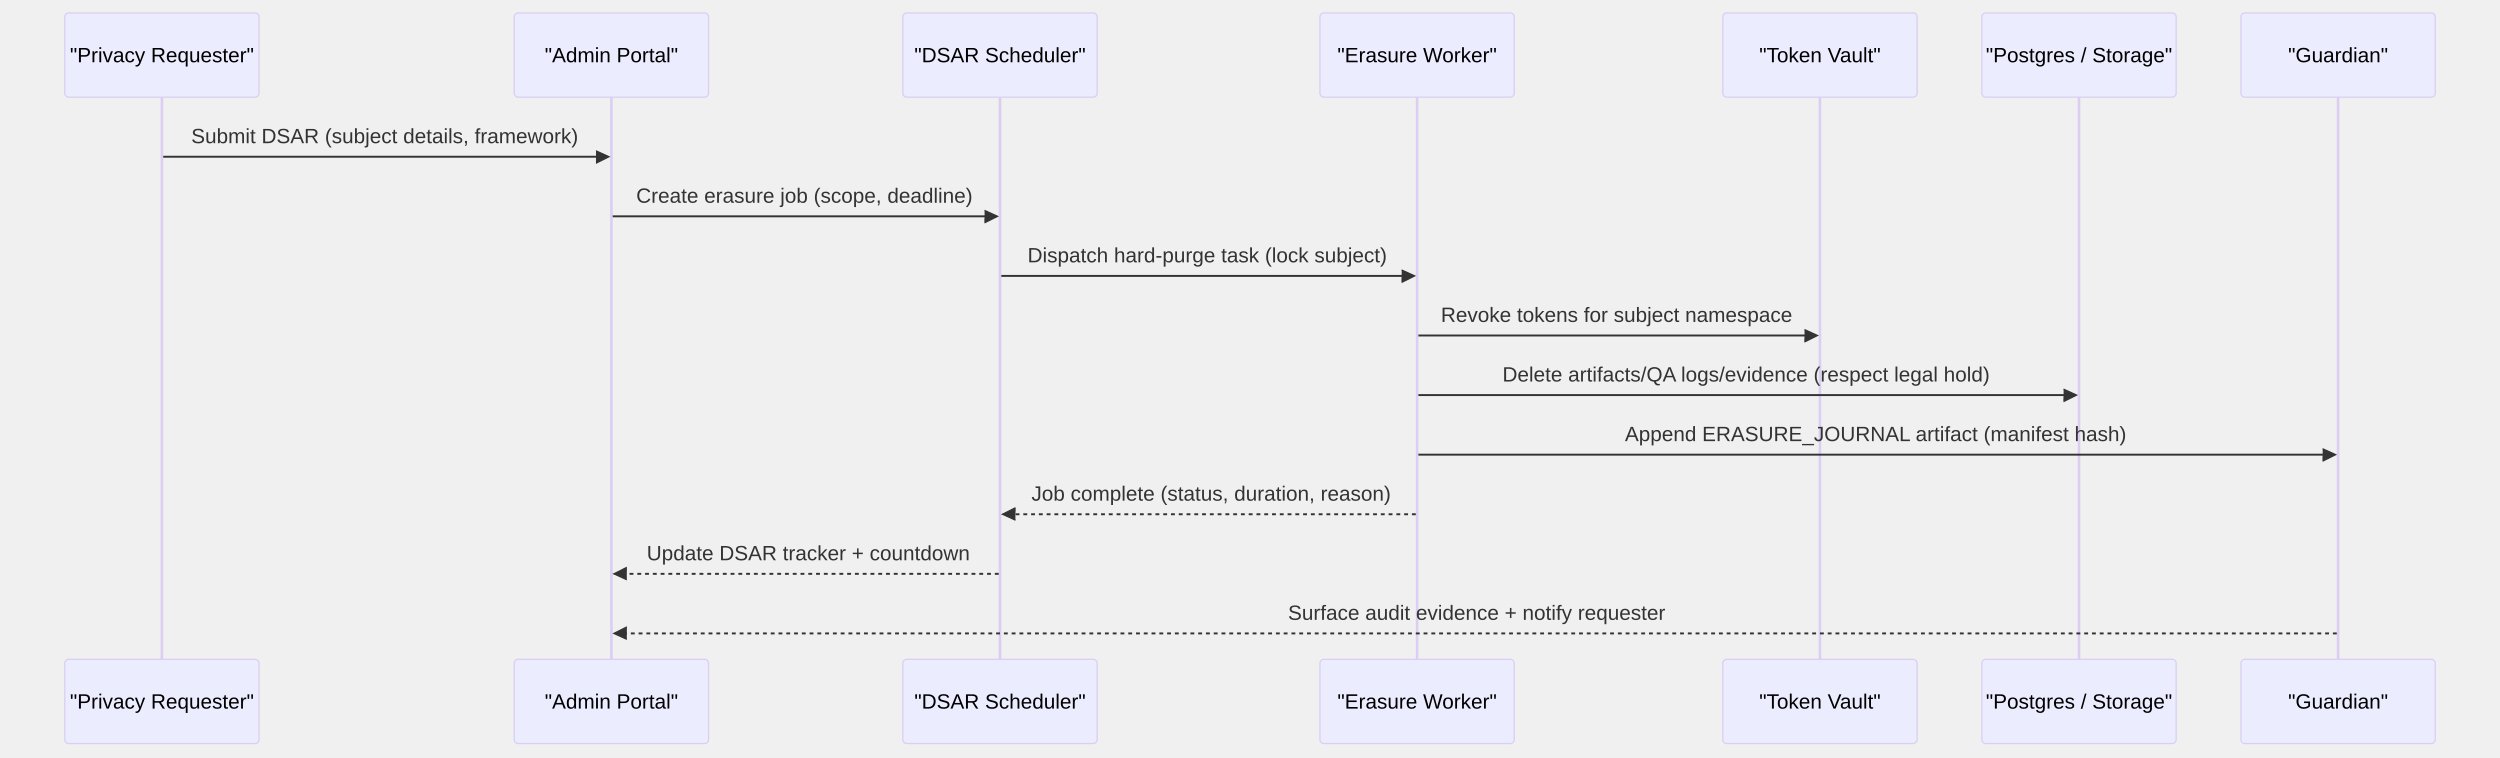
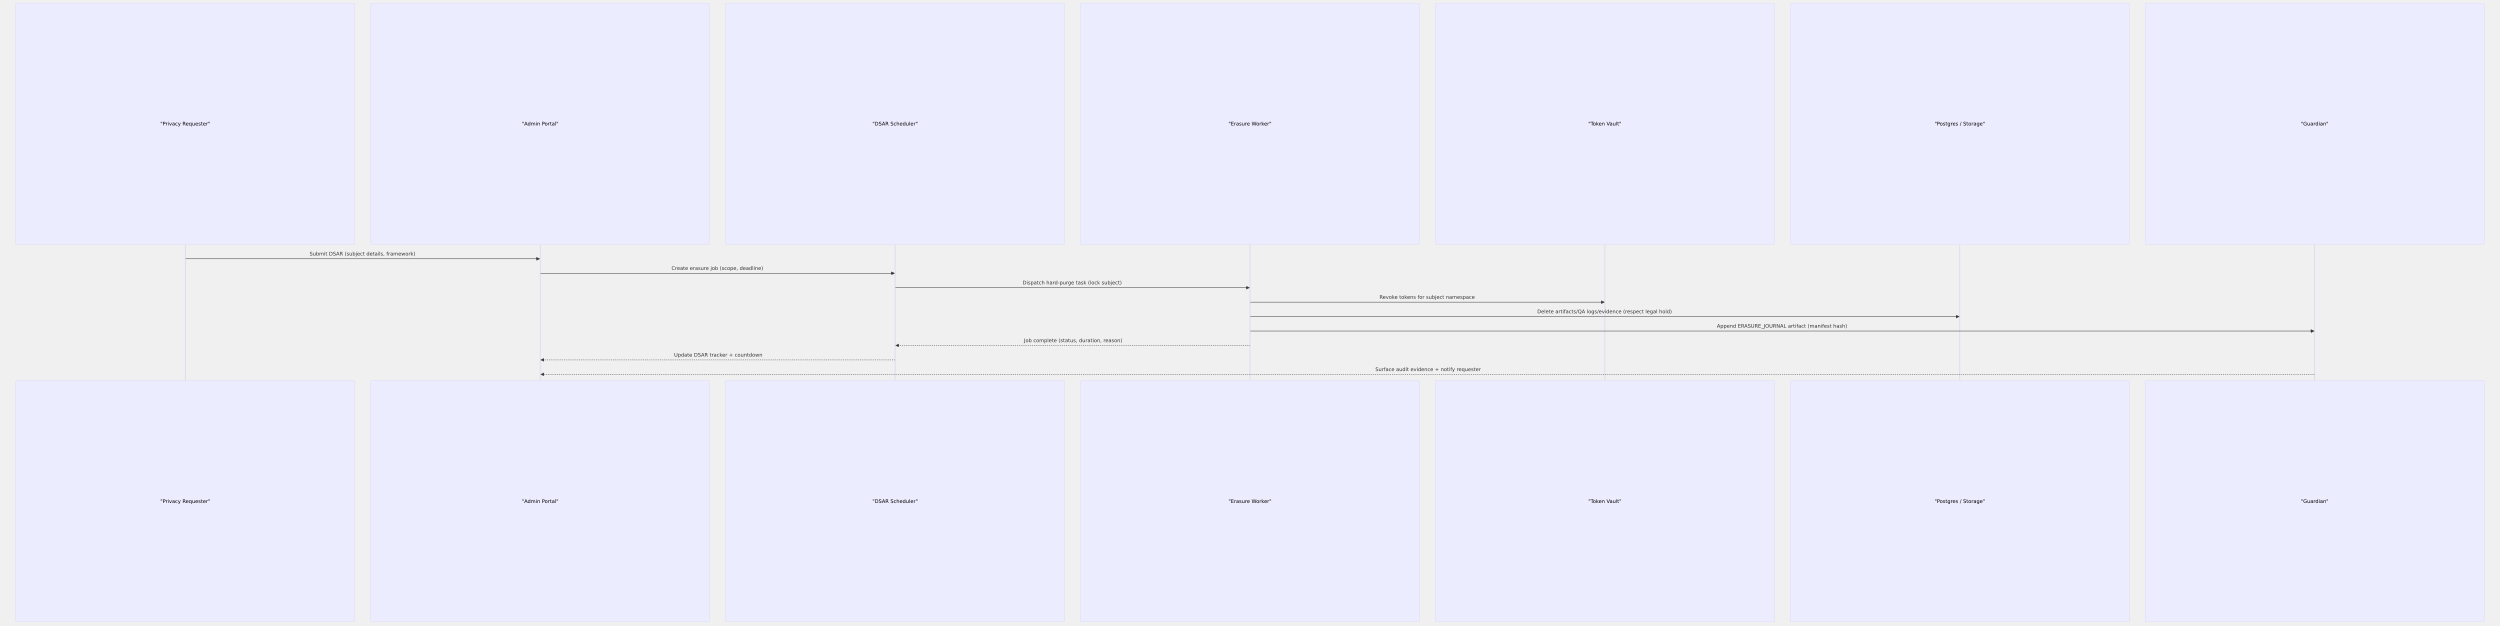
- <svg xmlns="http://www.w3.org/2000/svg" id="my-svg" width="100%" style="max-width: 1930px; background-color: white;" viewBox="-50 -10 1930 585" role="graphics-document document" aria-roledescription="sequence">
+ <svg xmlns="http://www.w3.org/2000/svg" id="my-svg" width="7960" height="1991" viewBox="-50 -10 7960 1991" role="graphics-document document" aria-roledescription="sequence" style="background-color: white;">
  <g>
-     <rect x="1680" y="499" fill="#eaeaea" stroke="#666" width="150" height="65" name="Guardian" rx="3" ry="3" class="actor actor-bottom" />
-     <text x="1755" y="531.5" dominant-baseline="central" alignment-baseline="central" class="actor actor-box" style="text-anchor: middle; font-size: 16px; font-weight: 400;">
-       <tspan x="1755" dy="0">"Guardian"</tspan>
+     <rect x="6780" y="1202" fill="#eaeaea" stroke="#666" width="1080" height="768" name="Guardian" rx="3" ry="3" class="actor actor-bottom" />
+     <text x="7320" y="1586" dominant-baseline="central" alignment-baseline="central" class="actor actor-box" style="text-anchor: middle; font-size: 16px; font-weight: 400;">
+       <tspan x="7320" dy="0">"Guardian"</tspan>
    </text>
  </g>
  <g>
-     <rect x="1480" y="499" fill="#eaeaea" stroke="#666" width="150" height="65" name="DB" rx="3" ry="3" class="actor actor-bottom" />
-     <text x="1555" y="531.5" dominant-baseline="central" alignment-baseline="central" class="actor actor-box" style="text-anchor: middle; font-size: 16px; font-weight: 400;">
-       <tspan x="1555" dy="0">"Postgres / Storage"</tspan>
+     <rect x="5650" y="1202" fill="#eaeaea" stroke="#666" width="1080" height="768" name="DB" rx="3" ry="3" class="actor actor-bottom" />
+     <text x="6190" y="1586" dominant-baseline="central" alignment-baseline="central" class="actor actor-box" style="text-anchor: middle; font-size: 16px; font-weight: 400;">
+       <tspan x="6190" dy="0">"Postgres / Storage"</tspan>
    </text>
  </g>
  <g>
-     <rect x="1280" y="499" fill="#eaeaea" stroke="#666" width="150" height="65" name="Vault" rx="3" ry="3" class="actor actor-bottom" />
-     <text x="1355" y="531.5" dominant-baseline="central" alignment-baseline="central" class="actor actor-box" style="text-anchor: middle; font-size: 16px; font-weight: 400;">
-       <tspan x="1355" dy="0">"Token Vault"</tspan>
+     <rect x="4520" y="1202" fill="#eaeaea" stroke="#666" width="1080" height="768" name="Vault" rx="3" ry="3" class="actor actor-bottom" />
+     <text x="5060" y="1586" dominant-baseline="central" alignment-baseline="central" class="actor actor-box" style="text-anchor: middle; font-size: 16px; font-weight: 400;">
+       <tspan x="5060" dy="0">"Token Vault"</tspan>
    </text>
  </g>
  <g>
-     <rect x="969" y="499" fill="#eaeaea" stroke="#666" width="150" height="65" name="Worker" rx="3" ry="3" class="actor actor-bottom" />
-     <text x="1044" y="531.5" dominant-baseline="central" alignment-baseline="central" class="actor actor-box" style="text-anchor: middle; font-size: 16px; font-weight: 400;">
-       <tspan x="1044" dy="0">"Erasure Worker"</tspan>
+     <rect x="3390" y="1202" fill="#eaeaea" stroke="#666" width="1080" height="768" name="Worker" rx="3" ry="3" class="actor actor-bottom" />
+     <text x="3930" y="1586" dominant-baseline="central" alignment-baseline="central" class="actor actor-box" style="text-anchor: middle; font-size: 16px; font-weight: 400;">
+       <tspan x="3930" dy="0">"Erasure Worker"</tspan>
    </text>
  </g>
  <g>
-     <rect x="647" y="499" fill="#eaeaea" stroke="#666" width="150" height="65" name="Scheduler" rx="3" ry="3" class="actor actor-bottom" />
-     <text x="722" y="531.5" dominant-baseline="central" alignment-baseline="central" class="actor actor-box" style="text-anchor: middle; font-size: 16px; font-weight: 400;">
-       <tspan x="722" dy="0">"DSAR Scheduler"</tspan>
+     <rect x="2260" y="1202" fill="#eaeaea" stroke="#666" width="1080" height="768" name="Scheduler" rx="3" ry="3" class="actor actor-bottom" />
+     <text x="2800" y="1586" dominant-baseline="central" alignment-baseline="central" class="actor actor-box" style="text-anchor: middle; font-size: 16px; font-weight: 400;">
+       <tspan x="2800" dy="0">"DSAR Scheduler"</tspan>
    </text>
  </g>
  <g>
-     <rect x="347" y="499" fill="#eaeaea" stroke="#666" width="150" height="65" name="Portal" rx="3" ry="3" class="actor actor-bottom" />
-     <text x="422" y="531.5" dominant-baseline="central" alignment-baseline="central" class="actor actor-box" style="text-anchor: middle; font-size: 16px; font-weight: 400;">
-       <tspan x="422" dy="0">"Admin Portal"</tspan>
+     <rect x="1130" y="1202" fill="#eaeaea" stroke="#666" width="1080" height="768" name="Portal" rx="3" ry="3" class="actor actor-bottom" />
+     <text x="1670" y="1586" dominant-baseline="central" alignment-baseline="central" class="actor actor-box" style="text-anchor: middle; font-size: 16px; font-weight: 400;">
+       <tspan x="1670" dy="0">"Admin Portal"</tspan>
    </text>
  </g>
  <g>
-     <rect x="0" y="499" fill="#eaeaea" stroke="#666" width="150" height="65" name="Requester" rx="3" ry="3" class="actor actor-bottom" />
-     <text x="75" y="531.5" dominant-baseline="central" alignment-baseline="central" class="actor actor-box" style="text-anchor: middle; font-size: 16px; font-weight: 400;">
-       <tspan x="75" dy="0">"Privacy Requester"</tspan>
+     <rect x="0" y="1202" fill="#eaeaea" stroke="#666" width="1080" height="768" name="Requester" rx="3" ry="3" class="actor actor-bottom" />
+     <text x="540" y="1586" dominant-baseline="central" alignment-baseline="central" class="actor actor-box" style="text-anchor: middle; font-size: 16px; font-weight: 400;">
+       <tspan x="540" dy="0">"Privacy Requester"</tspan>
    </text>
  </g>
  <g>
-     <line id="actor6" x1="1755" y1="65" x2="1755" y2="499" class="actor-line 200" stroke-width="0.5px" stroke="#999" name="Guardian" />
+     <line id="actor6" x1="7320" y1="768" x2="7320" y2="1202" class="actor-line 200" stroke-width="0.5px" stroke="#999" name="Guardian" />
    <g id="root-6">
-       <rect x="1680" y="0" fill="#eaeaea" stroke="#666" width="150" height="65" name="Guardian" rx="3" ry="3" class="actor actor-top" />
-       <text x="1755" y="32.5" dominant-baseline="central" alignment-baseline="central" class="actor actor-box" style="text-anchor: middle; font-size: 16px; font-weight: 400;">
-         <tspan x="1755" dy="0">"Guardian"</tspan>
+       <rect x="6780" y="0" fill="#eaeaea" stroke="#666" width="1080" height="768" name="Guardian" rx="3" ry="3" class="actor actor-top" />
+       <text x="7320" y="384" dominant-baseline="central" alignment-baseline="central" class="actor actor-box" style="text-anchor: middle; font-size: 16px; font-weight: 400;">
+         <tspan x="7320" dy="0">"Guardian"</tspan>
      </text>
    </g>
  </g>
  <g>
-     <line id="actor5" x1="1555" y1="65" x2="1555" y2="499" class="actor-line 200" stroke-width="0.5px" stroke="#999" name="DB" />
+     <line id="actor5" x1="6190" y1="768" x2="6190" y2="1202" class="actor-line 200" stroke-width="0.5px" stroke="#999" name="DB" />
    <g id="root-5">
-       <rect x="1480" y="0" fill="#eaeaea" stroke="#666" width="150" height="65" name="DB" rx="3" ry="3" class="actor actor-top" />
-       <text x="1555" y="32.5" dominant-baseline="central" alignment-baseline="central" class="actor actor-box" style="text-anchor: middle; font-size: 16px; font-weight: 400;">
-         <tspan x="1555" dy="0">"Postgres / Storage"</tspan>
+       <rect x="5650" y="0" fill="#eaeaea" stroke="#666" width="1080" height="768" name="DB" rx="3" ry="3" class="actor actor-top" />
+       <text x="6190" y="384" dominant-baseline="central" alignment-baseline="central" class="actor actor-box" style="text-anchor: middle; font-size: 16px; font-weight: 400;">
+         <tspan x="6190" dy="0">"Postgres / Storage"</tspan>
      </text>
    </g>
  </g>
  <g>
-     <line id="actor4" x1="1355" y1="65" x2="1355" y2="499" class="actor-line 200" stroke-width="0.5px" stroke="#999" name="Vault" />
+     <line id="actor4" x1="5060" y1="768" x2="5060" y2="1202" class="actor-line 200" stroke-width="0.5px" stroke="#999" name="Vault" />
    <g id="root-4">
-       <rect x="1280" y="0" fill="#eaeaea" stroke="#666" width="150" height="65" name="Vault" rx="3" ry="3" class="actor actor-top" />
-       <text x="1355" y="32.5" dominant-baseline="central" alignment-baseline="central" class="actor actor-box" style="text-anchor: middle; font-size: 16px; font-weight: 400;">
-         <tspan x="1355" dy="0">"Token Vault"</tspan>
+       <rect x="4520" y="0" fill="#eaeaea" stroke="#666" width="1080" height="768" name="Vault" rx="3" ry="3" class="actor actor-top" />
+       <text x="5060" y="384" dominant-baseline="central" alignment-baseline="central" class="actor actor-box" style="text-anchor: middle; font-size: 16px; font-weight: 400;">
+         <tspan x="5060" dy="0">"Token Vault"</tspan>
      </text>
    </g>
  </g>
  <g>
-     <line id="actor3" x1="1044" y1="65" x2="1044" y2="499" class="actor-line 200" stroke-width="0.5px" stroke="#999" name="Worker" />
+     <line id="actor3" x1="3930" y1="768" x2="3930" y2="1202" class="actor-line 200" stroke-width="0.5px" stroke="#999" name="Worker" />
    <g id="root-3">
-       <rect x="969" y="0" fill="#eaeaea" stroke="#666" width="150" height="65" name="Worker" rx="3" ry="3" class="actor actor-top" />
-       <text x="1044" y="32.5" dominant-baseline="central" alignment-baseline="central" class="actor actor-box" style="text-anchor: middle; font-size: 16px; font-weight: 400;">
-         <tspan x="1044" dy="0">"Erasure Worker"</tspan>
+       <rect x="3390" y="0" fill="#eaeaea" stroke="#666" width="1080" height="768" name="Worker" rx="3" ry="3" class="actor actor-top" />
+       <text x="3930" y="384" dominant-baseline="central" alignment-baseline="central" class="actor actor-box" style="text-anchor: middle; font-size: 16px; font-weight: 400;">
+         <tspan x="3930" dy="0">"Erasure Worker"</tspan>
      </text>
    </g>
  </g>
  <g>
-     <line id="actor2" x1="722" y1="65" x2="722" y2="499" class="actor-line 200" stroke-width="0.5px" stroke="#999" name="Scheduler" />
+     <line id="actor2" x1="2800" y1="768" x2="2800" y2="1202" class="actor-line 200" stroke-width="0.5px" stroke="#999" name="Scheduler" />
    <g id="root-2">
-       <rect x="647" y="0" fill="#eaeaea" stroke="#666" width="150" height="65" name="Scheduler" rx="3" ry="3" class="actor actor-top" />
-       <text x="722" y="32.5" dominant-baseline="central" alignment-baseline="central" class="actor actor-box" style="text-anchor: middle; font-size: 16px; font-weight: 400;">
-         <tspan x="722" dy="0">"DSAR Scheduler"</tspan>
+       <rect x="2260" y="0" fill="#eaeaea" stroke="#666" width="1080" height="768" name="Scheduler" rx="3" ry="3" class="actor actor-top" />
+       <text x="2800" y="384" dominant-baseline="central" alignment-baseline="central" class="actor actor-box" style="text-anchor: middle; font-size: 16px; font-weight: 400;">
+         <tspan x="2800" dy="0">"DSAR Scheduler"</tspan>
      </text>
    </g>
  </g>
  <g>
-     <line id="actor1" x1="422" y1="65" x2="422" y2="499" class="actor-line 200" stroke-width="0.5px" stroke="#999" name="Portal" />
+     <line id="actor1" x1="1670" y1="768" x2="1670" y2="1202" class="actor-line 200" stroke-width="0.5px" stroke="#999" name="Portal" />
    <g id="root-1">
-       <rect x="347" y="0" fill="#eaeaea" stroke="#666" width="150" height="65" name="Portal" rx="3" ry="3" class="actor actor-top" />
-       <text x="422" y="32.5" dominant-baseline="central" alignment-baseline="central" class="actor actor-box" style="text-anchor: middle; font-size: 16px; font-weight: 400;">
-         <tspan x="422" dy="0">"Admin Portal"</tspan>
+       <rect x="1130" y="0" fill="#eaeaea" stroke="#666" width="1080" height="768" name="Portal" rx="3" ry="3" class="actor actor-top" />
+       <text x="1670" y="384" dominant-baseline="central" alignment-baseline="central" class="actor actor-box" style="text-anchor: middle; font-size: 16px; font-weight: 400;">
+         <tspan x="1670" dy="0">"Admin Portal"</tspan>
      </text>
    </g>
  </g>
  <g>
-     <line id="actor0" x1="75" y1="65" x2="75" y2="499" class="actor-line 200" stroke-width="0.5px" stroke="#999" name="Requester" />
+     <line id="actor0" x1="540" y1="768" x2="540" y2="1202" class="actor-line 200" stroke-width="0.5px" stroke="#999" name="Requester" />
    <g id="root-0">
-       <rect x="0" y="0" fill="#eaeaea" stroke="#666" width="150" height="65" name="Requester" rx="3" ry="3" class="actor actor-top" />
-       <text x="75" y="32.5" dominant-baseline="central" alignment-baseline="central" class="actor actor-box" style="text-anchor: middle; font-size: 16px; font-weight: 400;">
-         <tspan x="75" dy="0">"Privacy Requester"</tspan>
+       <rect x="0" y="0" fill="#eaeaea" stroke="#666" width="1080" height="768" name="Requester" rx="3" ry="3" class="actor actor-top" />
+       <text x="540" y="384" dominant-baseline="central" alignment-baseline="central" class="actor actor-box" style="text-anchor: middle; font-size: 16px; font-weight: 400;">
+         <tspan x="540" dy="0">"Privacy Requester"</tspan>
      </text>
    </g>
  </g>
-   <style>#my-svg{font-family:"trebuchet ms",verdana,arial,sans-serif;font-size:16px;fill:#333;}@keyframes edge-animation-frame{from{stroke-dashoffset:0;}}@keyframes dash{to{stroke-dashoffset:0;}}#my-svg .edge-animation-slow{stroke-dasharray:9,5!important;stroke-dashoffset:900;animation:dash 50s linear infinite;stroke-linecap:round;}#my-svg .edge-animation-fast{stroke-dasharray:9,5!important;stroke-dashoffset:900;animation:dash 20s linear infinite;stroke-linecap:round;}#my-svg .error-icon{fill:#552222;}#my-svg .error-text{fill:#552222;stroke:#552222;}#my-svg .edge-thickness-normal{stroke-width:1px;}#my-svg .edge-thickness-thick{stroke-width:3.5px;}#my-svg .edge-pattern-solid{stroke-dasharray:0;}#my-svg .edge-thickness-invisible{stroke-width:0;fill:none;}#my-svg .edge-pattern-dashed{stroke-dasharray:3;}#my-svg .edge-pattern-dotted{stroke-dasharray:2;}#my-svg .marker{fill:#333333;stroke:#333333;}#my-svg .marker.cross{stroke:#333333;}#my-svg svg{font-family:"trebuchet ms",verdana,arial,sans-serif;font-size:16px;}#my-svg p{margin:0;}#my-svg .actor{stroke:hsl(259.626, 59.777%, 87.902%);fill:#ECECFF;}#my-svg text.actor&gt;tspan{fill:black;stroke:none;}#my-svg .actor-line{stroke:hsl(259.626, 59.777%, 87.902%);}#my-svg .innerArc{stroke-width:1.5;stroke-dasharray:none;}#my-svg .messageLine0{stroke-width:1.5;stroke-dasharray:none;stroke:#333;}#my-svg .messageLine1{stroke-width:1.5;stroke-dasharray:2,2;stroke:#333;}#my-svg #arrowhead path{fill:#333;stroke:#333;}#my-svg .sequenceNumber{fill:white;}#my-svg #sequencenumber{fill:#333;}#my-svg #crosshead path{fill:#333;stroke:#333;}#my-svg .messageText{fill:#333;stroke:none;}#my-svg .labelBox{stroke:hsl(259.626, 59.777%, 87.902%);fill:#ECECFF;}#my-svg .labelText,#my-svg .labelText&gt;tspan{fill:black;stroke:none;}#my-svg .loopText,#my-svg .loopText&gt;tspan{fill:black;stroke:none;}#my-svg .loopLine{stroke-width:2px;stroke-dasharray:2,2;stroke:hsl(259.626, 59.777%, 87.902%);fill:hsl(259.626, 59.777%, 87.902%);}#my-svg .note{stroke:#aaaa33;fill:#fff5ad;}#my-svg .noteText,#my-svg .noteText&gt;tspan{fill:black;stroke:none;}#my-svg .activation0{fill:#f4f4f4;stroke:#666;}#my-svg .activation1{fill:#f4f4f4;stroke:#666;}#my-svg .activation2{fill:#f4f4f4;stroke:#666;}#my-svg .actorPopupMenu{position:absolute;}#my-svg .actorPopupMenuPanel{position:absolute;fill:#ECECFF;box-shadow:0px 8px 16px 0px rgba(0,0,0,0.2);filter:drop-shadow(3px 5px 2px rgb(0 0 0 / 0.4));}#my-svg .actor-man line{stroke:hsl(259.626, 59.777%, 87.902%);fill:#ECECFF;}#my-svg .actor-man circle,#my-svg line{stroke:hsl(259.626, 59.777%, 87.902%);fill:#ECECFF;stroke-width:2px;}#my-svg :root{--mermaid-font-family:"trebuchet ms",verdana,arial,sans-serif;}</style>
+   <style>#my-svg{font-family:"DejaVu Sans","Trebuchet MS",Arial,sans-serif;font-size:16px;fill:#333;}@keyframes edge-animation-frame{from{stroke-dashoffset:0;}}@keyframes dash{to{stroke-dashoffset:0;}}#my-svg .edge-animation-slow{stroke-dasharray:9,5!important;stroke-dashoffset:900;animation:dash 50s linear infinite;stroke-linecap:round;}#my-svg .edge-animation-fast{stroke-dasharray:9,5!important;stroke-dashoffset:900;animation:dash 20s linear infinite;stroke-linecap:round;}#my-svg .error-icon{fill:#552222;}#my-svg .error-text{fill:#552222;stroke:#552222;}#my-svg .edge-thickness-normal{stroke-width:1px;}#my-svg .edge-thickness-thick{stroke-width:3.5px;}#my-svg .edge-pattern-solid{stroke-dasharray:0;}#my-svg .edge-thickness-invisible{stroke-width:0;fill:none;}#my-svg .edge-pattern-dashed{stroke-dasharray:3;}#my-svg .edge-pattern-dotted{stroke-dasharray:2;}#my-svg .marker{fill:#333333;stroke:#333333;}#my-svg .marker.cross{stroke:#333333;}#my-svg svg{font-family:"DejaVu Sans","Trebuchet MS",Arial,sans-serif;font-size:16px;}#my-svg p{margin:0;}#my-svg .actor{stroke:hsl(259.626, 59.777%, 87.902%);fill:#ECECFF;}#my-svg text.actor&gt;tspan{fill:black;stroke:none;}#my-svg .actor-line{stroke:hsl(259.626, 59.777%, 87.902%);}#my-svg .innerArc{stroke-width:1.5;stroke-dasharray:none;}#my-svg .messageLine0{stroke-width:1.5;stroke-dasharray:none;stroke:#333;}#my-svg .messageLine1{stroke-width:1.5;stroke-dasharray:2,2;stroke:#333;}#my-svg #arrowhead path{fill:#333;stroke:#333;}#my-svg .sequenceNumber{fill:white;}#my-svg #sequencenumber{fill:#333;}#my-svg #crosshead path{fill:#333;stroke:#333;}#my-svg .messageText{fill:#333;stroke:none;}#my-svg .labelBox{stroke:hsl(259.626, 59.777%, 87.902%);fill:#ECECFF;}#my-svg .labelText,#my-svg .labelText&gt;tspan{fill:black;stroke:none;}#my-svg .loopText,#my-svg .loopText&gt;tspan{fill:black;stroke:none;}#my-svg .loopLine{stroke-width:2px;stroke-dasharray:2,2;stroke:hsl(259.626, 59.777%, 87.902%);fill:hsl(259.626, 59.777%, 87.902%);}#my-svg .note{stroke:#aaaa33;fill:#fff5ad;}#my-svg .noteText,#my-svg .noteText&gt;tspan{fill:black;stroke:none;}#my-svg .activation0{fill:#f4f4f4;stroke:#666;}#my-svg .activation1{fill:#f4f4f4;stroke:#666;}#my-svg .activation2{fill:#f4f4f4;stroke:#666;}#my-svg .actorPopupMenu{position:absolute;}#my-svg .actorPopupMenuPanel{position:absolute;fill:#ECECFF;box-shadow:0px 8px 16px 0px rgba(0,0,0,0.2);filter:drop-shadow(3px 5px 2px rgb(0 0 0 / 0.4));}#my-svg .actor-man line{stroke:hsl(259.626, 59.777%, 87.902%);fill:#ECECFF;}#my-svg .actor-man circle,#my-svg line{stroke:hsl(259.626, 59.777%, 87.902%);fill:#ECECFF;stroke-width:2px;}#my-svg :root{--mermaid-font-family:"trebuchet ms",verdana,arial,sans-serif;}</style>
  <g />
  <defs>
    <symbol id="computer" width="24" height="24">
      <path transform="scale(.5)" d="M2 2v13h20v-13h-20zm18 11h-16v-9h16v9zm-10.228 6l.466-1h3.524l.467 1h-4.457zm14.228 3h-24l2-6h2.104l-1.33 4h18.45l-1.297-4h2.073l2 6zm-5-10h-14v-7h14v7z" />
    </symbol>
  </defs>
  <defs>
    <symbol id="database" fill-rule="evenodd" clip-rule="evenodd">
      <path transform="scale(.5)" d="M12.258.001l.256.004.255.005.253.008.251.01.249.012.247.015.246.016.242.019.241.02.239.023.236.024.233.027.231.028.229.031.225.032.223.034.22.036.217.038.214.04.211.041.208.043.205.045.201.046.198.048.194.05.191.051.187.053.183.054.18.056.175.057.172.059.168.06.163.061.16.063.155.064.15.066.074.033.073.033.071.034.07.034.069.035.068.035.067.035.066.035.064.036.064.036.062.036.06.036.06.037.058.037.058.037.055.038.055.038.053.038.052.038.051.039.05.039.048.039.047.039.045.04.044.04.043.04.041.04.04.041.039.041.037.041.036.041.034.041.033.042.032.042.03.042.029.042.027.042.026.043.024.043.023.043.021.043.02.043.018.044.017.043.015.044.013.044.012.044.011.045.009.044.007.045.006.045.004.045.002.045.001.045v17l-.001.045-.002.045-.004.045-.006.045-.007.045-.009.044-.011.045-.012.044-.013.044-.015.044-.017.043-.018.044-.02.043-.021.043-.023.043-.024.043-.026.043-.027.042-.029.042-.03.042-.032.042-.033.042-.034.041-.036.041-.037.041-.039.041-.04.041-.041.04-.043.04-.044.04-.045.04-.047.039-.048.039-.05.039-.051.039-.052.038-.053.038-.055.038-.055.038-.058.037-.058.037-.06.037-.06.036-.062.036-.064.036-.064.036-.066.035-.067.035-.068.035-.069.035-.07.034-.071.034-.073.033-.074.033-.15.066-.155.064-.16.063-.163.061-.168.06-.172.059-.175.057-.18.056-.183.054-.187.053-.191.051-.194.05-.198.048-.201.046-.205.045-.208.043-.211.041-.214.04-.217.038-.22.036-.223.034-.225.032-.229.031-.231.028-.233.027-.236.024-.239.023-.241.02-.242.019-.246.016-.247.015-.249.012-.251.01-.253.008-.255.005-.256.004-.258.001-.258-.001-.256-.004-.255-.005-.253-.008-.251-.01-.249-.012-.247-.015-.245-.016-.243-.019-.241-.02-.238-.023-.236-.024-.234-.027-.231-.028-.228-.031-.226-.032-.223-.034-.22-.036-.217-.038-.214-.04-.211-.041-.208-.043-.204-.045-.201-.046-.198-.048-.195-.05-.19-.051-.187-.053-.184-.054-.179-.056-.176-.057-.172-.059-.167-.06-.164-.061-.159-.063-.155-.064-.151-.066-.074-.033-.072-.033-.072-.034-.07-.034-.069-.035-.068-.035-.067-.035-.066-.035-.064-.036-.063-.036-.062-.036-.061-.036-.06-.037-.058-.037-.057-.037-.056-.038-.055-.038-.053-.038-.052-.038-.051-.039-.049-.039-.049-.039-.046-.039-.046-.04-.044-.04-.043-.04-.041-.04-.04-.041-.039-.041-.037-.041-.036-.041-.034-.041-.033-.042-.032-.042-.03-.042-.029-.042-.027-.042-.026-.043-.024-.043-.023-.043-.021-.043-.02-.043-.018-.044-.017-.043-.015-.044-.013-.044-.012-.044-.011-.045-.009-.044-.007-.045-.006-.045-.004-.045-.002-.045-.001-.045v-17l.001-.045.002-.045.004-.045.006-.045.007-.045.009-.044.011-.045.012-.044.013-.044.015-.044.017-.043.018-.044.02-.043.021-.043.023-.043.024-.043.026-.043.027-.042.029-.042.03-.042.032-.042.033-.042.034-.041.036-.041.037-.041.039-.041.04-.041.041-.04.043-.04.044-.04.046-.04.046-.039.049-.039.049-.039.051-.039.052-.038.053-.038.055-.038.056-.038.057-.037.058-.037.06-.037.061-.036.062-.036.063-.036.064-.036.066-.035.067-.035.068-.035.069-.035.07-.034.072-.034.072-.033.074-.033.151-.066.155-.064.159-.063.164-.061.167-.06.172-.059.176-.057.179-.056.184-.054.187-.053.19-.051.195-.05.198-.048.201-.046.204-.045.208-.043.211-.041.214-.04.217-.038.22-.036.223-.034.226-.032.228-.031.231-.028.234-.027.236-.024.238-.023.241-.02.243-.019.245-.016.247-.015.249-.012.251-.01.253-.008.255-.005.256-.004.258-.001.258.001zm-9.258 20.499v.01l.001.021.003.021.004.022.005.021.006.022.007.022.009.023.01.022.011.023.012.023.013.023.015.023.016.024.017.023.018.024.019.024.021.024.022.025.023.024.024.025.052.049.056.05.061.051.066.051.07.051.075.051.079.052.084.052.088.052.092.052.097.052.102.051.105.052.11.052.114.051.119.051.123.051.127.05.131.05.135.05.139.048.144.049.147.047.152.047.155.047.16.045.163.045.167.043.171.043.176.041.178.041.183.039.187.039.19.037.194.035.197.035.202.033.204.031.209.03.212.029.216.027.219.025.222.024.226.021.23.02.233.018.236.016.24.015.243.012.246.01.249.008.253.005.256.004.259.001.26-.001.257-.004.254-.005.25-.008.247-.011.244-.012.241-.014.237-.016.233-.018.231-.021.226-.021.224-.024.22-.026.216-.027.212-.028.21-.031.205-.031.202-.034.198-.034.194-.036.191-.037.187-.039.183-.04.179-.04.175-.042.172-.043.168-.044.163-.045.16-.046.155-.046.152-.047.148-.048.143-.049.139-.049.136-.05.131-.05.126-.05.123-.051.118-.052.114-.051.11-.052.106-.052.101-.052.096-.052.092-.052.088-.053.083-.051.079-.052.074-.052.07-.051.065-.051.06-.051.056-.05.051-.05.023-.024.023-.025.021-.024.02-.024.019-.024.018-.024.017-.024.015-.023.014-.024.013-.023.012-.023.01-.023.01-.022.008-.022.006-.022.006-.022.004-.022.004-.021.001-.021.001-.021v-4.127l-.077.055-.08.053-.083.054-.085.053-.087.052-.09.052-.093.051-.095.05-.097.05-.1.049-.102.049-.105.048-.106.047-.109.047-.111.046-.114.045-.115.045-.118.044-.12.043-.122.042-.124.042-.126.041-.128.04-.13.04-.132.038-.134.038-.135.037-.138.037-.139.035-.142.035-.143.034-.144.033-.147.032-.148.031-.15.03-.151.03-.153.029-.154.027-.156.027-.158.026-.159.025-.161.024-.162.023-.163.022-.165.021-.166.02-.167.019-.169.018-.169.017-.171.016-.173.015-.173.014-.175.013-.175.012-.177.011-.178.01-.179.008-.179.008-.181.006-.182.005-.182.004-.184.003-.184.002h-.37l-.184-.002-.184-.003-.182-.004-.182-.005-.181-.006-.179-.008-.179-.008-.178-.01-.176-.011-.176-.012-.175-.013-.173-.014-.172-.015-.171-.016-.17-.017-.169-.018-.167-.019-.166-.02-.165-.021-.163-.022-.162-.023-.161-.024-.159-.025-.157-.026-.156-.027-.155-.027-.153-.029-.151-.03-.15-.03-.148-.031-.146-.032-.145-.033-.143-.034-.141-.035-.14-.035-.137-.037-.136-.037-.134-.038-.132-.038-.13-.04-.128-.04-.126-.041-.124-.042-.122-.042-.12-.044-.117-.043-.116-.045-.113-.045-.112-.046-.109-.047-.106-.047-.105-.048-.102-.049-.1-.049-.097-.05-.095-.05-.093-.052-.09-.051-.087-.052-.085-.053-.083-.054-.08-.054-.077-.054v4.127zm0-5.654v.011l.001.021.003.021.004.021.005.022.006.022.007.022.009.022.01.022.011.023.012.023.013.023.015.024.016.023.017.024.018.024.019.024.021.024.022.024.023.025.024.024.052.05.056.05.061.05.066.051.07.051.075.052.079.051.084.052.088.052.092.052.097.052.102.052.105.052.11.051.114.051.119.052.123.05.127.051.131.05.135.049.139.049.144.048.147.048.152.047.155.046.16.045.163.045.167.044.171.042.176.042.178.04.183.04.187.038.19.037.194.036.197.034.202.033.204.032.209.03.212.028.216.027.219.025.222.024.226.022.23.02.233.018.236.016.24.014.243.012.246.01.249.008.253.006.256.003.259.001.26-.001.257-.003.254-.006.25-.008.247-.01.244-.012.241-.015.237-.016.233-.018.231-.02.226-.022.224-.024.22-.025.216-.027.212-.029.21-.03.205-.032.202-.033.198-.035.194-.036.191-.037.187-.039.183-.039.179-.041.175-.042.172-.043.168-.044.163-.045.16-.045.155-.047.152-.047.148-.048.143-.048.139-.05.136-.049.131-.05.126-.051.123-.051.118-.051.114-.052.11-.052.106-.052.101-.052.096-.052.092-.052.088-.052.083-.052.079-.052.074-.051.07-.052.065-.051.06-.05.056-.051.051-.049.023-.025.023-.024.021-.025.02-.024.019-.024.018-.024.017-.024.015-.023.014-.023.013-.024.012-.022.01-.023.01-.023.008-.022.006-.022.006-.022.004-.021.004-.022.001-.021.001-.021v-4.139l-.077.054-.08.054-.083.054-.085.052-.087.053-.09.051-.093.051-.095.051-.097.05-.1.049-.102.049-.105.048-.106.047-.109.047-.111.046-.114.045-.115.044-.118.044-.12.044-.122.042-.124.042-.126.041-.128.04-.13.039-.132.039-.134.038-.135.037-.138.036-.139.036-.142.035-.143.033-.144.033-.147.033-.148.031-.15.03-.151.03-.153.028-.154.028-.156.027-.158.026-.159.025-.161.024-.162.023-.163.022-.165.021-.166.02-.167.019-.169.018-.169.017-.171.016-.173.015-.173.014-.175.013-.175.012-.177.011-.178.009-.179.009-.179.007-.181.007-.182.005-.182.004-.184.003-.184.002h-.37l-.184-.002-.184-.003-.182-.004-.182-.005-.181-.007-.179-.007-.179-.009-.178-.009-.176-.011-.176-.012-.175-.013-.173-.014-.172-.015-.171-.016-.17-.017-.169-.018-.167-.019-.166-.02-.165-.021-.163-.022-.162-.023-.161-.024-.159-.025-.157-.026-.156-.027-.155-.028-.153-.028-.151-.03-.15-.03-.148-.031-.146-.033-.145-.033-.143-.033-.141-.035-.14-.036-.137-.036-.136-.037-.134-.038-.132-.039-.13-.039-.128-.04-.126-.041-.124-.042-.122-.043-.12-.043-.117-.044-.116-.044-.113-.046-.112-.046-.109-.046-.106-.047-.105-.048-.102-.049-.1-.049-.097-.05-.095-.051-.093-.051-.09-.051-.087-.053-.085-.052-.083-.054-.08-.054-.077-.054v4.139zm0-5.666v.011l.001.02.003.022.004.021.005.022.006.021.007.022.009.023.01.022.011.023.012.023.013.023.015.023.016.024.017.024.018.023.019.024.021.025.022.024.023.024.024.025.052.05.056.05.061.05.066.051.07.051.075.052.079.051.084.052.088.052.092.052.097.052.102.052.105.051.11.052.114.051.119.051.123.051.127.05.131.05.135.05.139.049.144.048.147.048.152.047.155.046.16.045.163.045.167.043.171.043.176.042.178.04.183.04.187.038.19.037.194.036.197.034.202.033.204.032.209.03.212.028.216.027.219.025.222.024.226.021.23.02.233.018.236.017.24.014.243.012.246.01.249.008.253.006.256.003.259.001.26-.001.257-.003.254-.006.25-.008.247-.01.244-.013.241-.014.237-.016.233-.018.231-.02.226-.022.224-.024.22-.025.216-.027.212-.029.21-.03.205-.032.202-.033.198-.035.194-.036.191-.037.187-.039.183-.039.179-.041.175-.042.172-.043.168-.044.163-.045.16-.045.155-.047.152-.047.148-.048.143-.049.139-.049.136-.049.131-.051.126-.05.123-.051.118-.052.114-.051.11-.052.106-.052.101-.052.096-.052.092-.052.088-.052.083-.052.079-.052.074-.052.07-.051.065-.051.06-.051.056-.05.051-.049.023-.025.023-.025.021-.024.02-.024.019-.024.018-.024.017-.024.015-.023.014-.024.013-.023.012-.023.01-.022.01-.023.008-.022.006-.022.006-.022.004-.022.004-.021.001-.021.001-.021v-4.153l-.077.054-.08.054-.083.053-.085.053-.087.053-.09.051-.093.051-.095.051-.097.05-.1.049-.102.048-.105.048-.106.048-.109.046-.111.046-.114.046-.115.044-.118.044-.12.043-.122.043-.124.042-.126.041-.128.04-.13.039-.132.039-.134.038-.135.037-.138.036-.139.036-.142.034-.143.034-.144.033-.147.032-.148.032-.15.03-.151.03-.153.028-.154.028-.156.027-.158.026-.159.024-.161.024-.162.023-.163.023-.165.021-.166.02-.167.019-.169.018-.169.017-.171.016-.173.015-.173.014-.175.013-.175.012-.177.01-.178.01-.179.009-.179.007-.181.006-.182.006-.182.004-.184.003-.184.001-.185.001-.185-.001-.184-.001-.184-.003-.182-.004-.182-.006-.181-.006-.179-.007-.179-.009-.178-.01-.176-.01-.176-.012-.175-.013-.173-.014-.172-.015-.171-.016-.17-.017-.169-.018-.167-.019-.166-.02-.165-.021-.163-.023-.162-.023-.161-.024-.159-.024-.157-.026-.156-.027-.155-.028-.153-.028-.151-.03-.15-.03-.148-.032-.146-.032-.145-.033-.143-.034-.141-.034-.14-.036-.137-.036-.136-.037-.134-.038-.132-.039-.13-.039-.128-.041-.126-.041-.124-.041-.122-.043-.12-.043-.117-.044-.116-.044-.113-.046-.112-.046-.109-.046-.106-.048-.105-.048-.102-.048-.1-.05-.097-.049-.095-.051-.093-.051-.09-.052-.087-.052-.085-.053-.083-.053-.08-.054-.077-.054v4.153zm8.74-8.179l-.257.004-.254.005-.25.008-.247.011-.244.012-.241.014-.237.016-.233.018-.231.021-.226.022-.224.023-.22.026-.216.027-.212.028-.21.031-.205.032-.202.033-.198.034-.194.036-.191.038-.187.038-.183.04-.179.041-.175.042-.172.043-.168.043-.163.045-.16.046-.155.046-.152.048-.148.048-.143.048-.139.049-.136.05-.131.05-.126.051-.123.051-.118.051-.114.052-.11.052-.106.052-.101.052-.096.052-.092.052-.088.052-.083.052-.079.052-.074.051-.07.052-.065.051-.06.05-.056.05-.051.05-.023.025-.023.024-.021.024-.02.025-.019.024-.018.024-.017.023-.015.024-.014.023-.013.023-.012.023-.01.023-.01.022-.008.022-.006.023-.006.021-.004.022-.004.021-.001.021-.001.021.001.021.001.021.004.021.004.022.006.021.006.023.008.022.01.022.01.023.012.023.013.023.014.023.015.024.017.023.018.024.019.024.02.025.021.024.023.024.023.025.051.05.056.05.06.05.065.051.07.052.074.051.079.052.083.052.088.052.092.052.096.052.101.052.106.052.11.052.114.052.118.051.123.051.126.051.131.05.136.05.139.049.143.048.148.048.152.048.155.046.16.046.163.045.168.043.172.043.175.042.179.041.183.04.187.038.191.038.194.036.198.034.202.033.205.032.21.031.212.028.216.027.22.026.224.023.226.022.231.021.233.018.237.016.241.014.244.012.247.011.25.008.254.005.257.004.26.001.26-.001.257-.004.254-.005.25-.008.247-.011.244-.012.241-.014.237-.016.233-.018.231-.021.226-.022.224-.023.22-.026.216-.027.212-.028.21-.031.205-.032.202-.033.198-.034.194-.036.191-.038.187-.038.183-.04.179-.041.175-.042.172-.043.168-.043.163-.045.16-.046.155-.046.152-.048.148-.048.143-.048.139-.049.136-.05.131-.05.126-.051.123-.051.118-.051.114-.052.11-.052.106-.052.101-.052.096-.052.092-.052.088-.052.083-.052.079-.052.074-.051.07-.052.065-.051.06-.05.056-.05.051-.05.023-.025.023-.024.021-.024.02-.025.019-.024.018-.024.017-.023.015-.024.014-.023.013-.023.012-.023.01-.023.01-.022.008-.022.006-.023.006-.021.004-.022.004-.021.001-.021.001-.021-.001-.021-.001-.021-.004-.021-.004-.022-.006-.021-.006-.023-.008-.022-.01-.022-.01-.023-.012-.023-.013-.023-.014-.023-.015-.024-.017-.023-.018-.024-.019-.024-.02-.025-.021-.024-.023-.024-.023-.025-.051-.05-.056-.05-.06-.05-.065-.051-.07-.052-.074-.051-.079-.052-.083-.052-.088-.052-.092-.052-.096-.052-.101-.052-.106-.052-.11-.052-.114-.052-.118-.051-.123-.051-.126-.051-.131-.05-.136-.05-.139-.049-.143-.048-.148-.048-.152-.048-.155-.046-.16-.046-.163-.045-.168-.043-.172-.043-.175-.042-.179-.041-.183-.04-.187-.038-.191-.038-.194-.036-.198-.034-.202-.033-.205-.032-.21-.031-.212-.028-.216-.027-.22-.026-.224-.023-.226-.022-.231-.021-.233-.018-.237-.016-.241-.014-.244-.012-.247-.011-.25-.008-.254-.005-.257-.004-.26-.001-.26.001z" />
    </symbol>
  </defs>
  <defs>
    <symbol id="clock" width="24" height="24">
      <path transform="scale(.5)" d="M12 2c5.514 0 10 4.486 10 10s-4.486 10-10 10-10-4.486-10-10 4.486-10 10-10zm0-2c-6.627 0-12 5.373-12 12s5.373 12 12 12 12-5.373 12-12-5.373-12-12-12zm5.848 12.459c.202.038.202.333.001.372-1.907.361-6.045 1.111-6.547 1.111-.719 0-1.301-.582-1.301-1.301 0-.512.77-5.447 1.125-7.445.034-.192.312-.181.343.014l.985 6.238 5.394 1.011z" />
    </symbol>
  </defs>
  <defs>
    <marker id="arrowhead" refX="7.9" refY="5" markerUnits="userSpaceOnUse" markerWidth="12" markerHeight="12" orient="auto-start-reverse">
      <path d="M -1 0 L 10 5 L 0 10 z" />
    </marker>
  </defs>
  <defs>
    <marker id="crosshead" markerWidth="15" markerHeight="8" orient="auto" refX="4" refY="4.5">
      <path fill="none" stroke="#000000" stroke-width="1pt" d="M 1,2 L 6,7 M 6,2 L 1,7" style="stroke-dasharray: 0, 0;" />
    </marker>
  </defs>
  <defs>
    <marker id="filled-head" refX="15.5" refY="7" markerWidth="20" markerHeight="28" orient="auto">
      <path d="M 18,7 L9,13 L14,7 L9,1 Z" />
    </marker>
  </defs>
  <defs>
    <marker id="sequencenumber" refX="15" refY="15" markerWidth="60" markerHeight="40" orient="auto">
      <circle cx="15" cy="15" r="6" />
    </marker>
  </defs>
-   <text x="247" y="80" text-anchor="middle" dominant-baseline="middle" alignment-baseline="middle" class="messageText" dy="1em" style="font-size: 16px; font-weight: 400;">Submit DSAR (subject details, framework)</text>
-   <line x1="76" y1="111" x2="418" y2="111" class="messageLine0" stroke-width="2" stroke="none" marker-end="url(#arrowhead)" style="fill: none;" />
-   <text x="571" y="126" text-anchor="middle" dominant-baseline="middle" alignment-baseline="middle" class="messageText" dy="1em" style="font-size: 16px; font-weight: 400;">Create erasure job (scope, deadline)</text>
-   <line x1="423" y1="157" x2="718" y2="157" class="messageLine0" stroke-width="2" stroke="none" marker-end="url(#arrowhead)" style="fill: none;" />
-   <text x="882" y="172" text-anchor="middle" dominant-baseline="middle" alignment-baseline="middle" class="messageText" dy="1em" style="font-size: 16px; font-weight: 400;">Dispatch hard-purge task (lock subject)</text>
-   <line x1="723" y1="203" x2="1040" y2="203" class="messageLine0" stroke-width="2" stroke="none" marker-end="url(#arrowhead)" style="fill: none;" />
-   <text x="1198" y="218" text-anchor="middle" dominant-baseline="middle" alignment-baseline="middle" class="messageText" dy="1em" style="font-size: 16px; font-weight: 400;">Revoke tokens for subject namespace</text>
-   <line x1="1045" y1="249" x2="1351" y2="249" class="messageLine0" stroke-width="2" stroke="none" marker-end="url(#arrowhead)" style="fill: none;" />
-   <text x="1298" y="264" text-anchor="middle" dominant-baseline="middle" alignment-baseline="middle" class="messageText" dy="1em" style="font-size: 16px; font-weight: 400;">Delete artifacts/QA logs/evidence (respect legal hold)</text>
-   <line x1="1045" y1="295" x2="1551" y2="295" class="messageLine0" stroke-width="2" stroke="none" marker-end="url(#arrowhead)" style="fill: none;" />
-   <text x="1398" y="310" text-anchor="middle" dominant-baseline="middle" alignment-baseline="middle" class="messageText" dy="1em" style="font-size: 16px; font-weight: 400;">Append ERASURE_JOURNAL artifact (manifest hash)</text>
-   <line x1="1045" y1="341" x2="1751" y2="341" class="messageLine0" stroke-width="2" stroke="none" marker-end="url(#arrowhead)" style="fill: none;" />
-   <text x="885" y="356" text-anchor="middle" dominant-baseline="middle" alignment-baseline="middle" class="messageText" dy="1em" style="font-size: 16px; font-weight: 400;">Job complete (status, duration, reason)</text>
-   <line x1="1043" y1="387" x2="726" y2="387" class="messageLine1" stroke-width="2" stroke="none" marker-end="url(#arrowhead)" style="stroke-dasharray: 3, 3; fill: none;" />
-   <text x="574" y="402" text-anchor="middle" dominant-baseline="middle" alignment-baseline="middle" class="messageText" dy="1em" style="font-size: 16px; font-weight: 400;">Update DSAR tracker + countdown</text>
-   <line x1="721" y1="433" x2="426" y2="433" class="messageLine1" stroke-width="2" stroke="none" marker-end="url(#arrowhead)" style="stroke-dasharray: 3, 3; fill: none;" />
-   <text x="1090" y="448" text-anchor="middle" dominant-baseline="middle" alignment-baseline="middle" class="messageText" dy="1em" style="font-size: 16px; font-weight: 400;">Surface audit evidence + notify requester</text>
-   <line x1="1754" y1="479" x2="426" y2="479" class="messageLine1" stroke-width="2" stroke="none" marker-end="url(#arrowhead)" style="stroke-dasharray: 3, 3; fill: none;" />
+   <text x="1104" y="783" text-anchor="middle" dominant-baseline="middle" alignment-baseline="middle" class="messageText" dy="1em" style="font-size: 16px; font-weight: 400;">Submit DSAR (subject details, framework)</text>
+   <line x1="541" y1="814" x2="1666" y2="814" class="messageLine0" stroke-width="2" stroke="none" marker-end="url(#arrowhead)" style="fill: none;" />
+   <text x="2234" y="829" text-anchor="middle" dominant-baseline="middle" alignment-baseline="middle" class="messageText" dy="1em" style="font-size: 16px; font-weight: 400;">Create erasure job (scope, deadline)</text>
+   <line x1="1671" y1="860" x2="2796" y2="860" class="messageLine0" stroke-width="2" stroke="none" marker-end="url(#arrowhead)" style="fill: none;" />
+   <text x="3364" y="875" text-anchor="middle" dominant-baseline="middle" alignment-baseline="middle" class="messageText" dy="1em" style="font-size: 16px; font-weight: 400;">Dispatch hard-purge task (lock subject)</text>
+   <line x1="2801" y1="906" x2="3926" y2="906" class="messageLine0" stroke-width="2" stroke="none" marker-end="url(#arrowhead)" style="fill: none;" />
+   <text x="4494" y="921" text-anchor="middle" dominant-baseline="middle" alignment-baseline="middle" class="messageText" dy="1em" style="font-size: 16px; font-weight: 400;">Revoke tokens for subject namespace</text>
+   <line x1="3931" y1="952" x2="5056" y2="952" class="messageLine0" stroke-width="2" stroke="none" marker-end="url(#arrowhead)" style="fill: none;" />
+   <text x="5059" y="967" text-anchor="middle" dominant-baseline="middle" alignment-baseline="middle" class="messageText" dy="1em" style="font-size: 16px; font-weight: 400;">Delete artifacts/QA logs/evidence (respect legal hold)</text>
+   <line x1="3931" y1="998" x2="6186" y2="998" class="messageLine0" stroke-width="2" stroke="none" marker-end="url(#arrowhead)" style="fill: none;" />
+   <text x="5624" y="1013" text-anchor="middle" dominant-baseline="middle" alignment-baseline="middle" class="messageText" dy="1em" style="font-size: 16px; font-weight: 400;">Append ERASURE_JOURNAL artifact (manifest hash)</text>
+   <line x1="3931" y1="1044" x2="7316" y2="1044" class="messageLine0" stroke-width="2" stroke="none" marker-end="url(#arrowhead)" style="fill: none;" />
+   <text x="3367" y="1059" text-anchor="middle" dominant-baseline="middle" alignment-baseline="middle" class="messageText" dy="1em" style="font-size: 16px; font-weight: 400;">Job complete (status, duration, reason)</text>
+   <line x1="3929" y1="1090" x2="2804" y2="1090" class="messageLine1" stroke-width="2" stroke="none" marker-end="url(#arrowhead)" style="stroke-dasharray: 3, 3; fill: none;" />
+   <text x="2237" y="1105" text-anchor="middle" dominant-baseline="middle" alignment-baseline="middle" class="messageText" dy="1em" style="font-size: 16px; font-weight: 400;">Update DSAR tracker + countdown</text>
+   <line x1="2799" y1="1136" x2="1674" y2="1136" class="messageLine1" stroke-width="2" stroke="none" marker-end="url(#arrowhead)" style="stroke-dasharray: 3, 3; fill: none;" />
+   <text x="4497" y="1151" text-anchor="middle" dominant-baseline="middle" alignment-baseline="middle" class="messageText" dy="1em" style="font-size: 16px; font-weight: 400;">Surface audit evidence + notify requester</text>
+   <line x1="7319" y1="1182" x2="1674" y2="1182" class="messageLine1" stroke-width="2" stroke="none" marker-end="url(#arrowhead)" style="stroke-dasharray: 3, 3; fill: none;" />
</svg>
